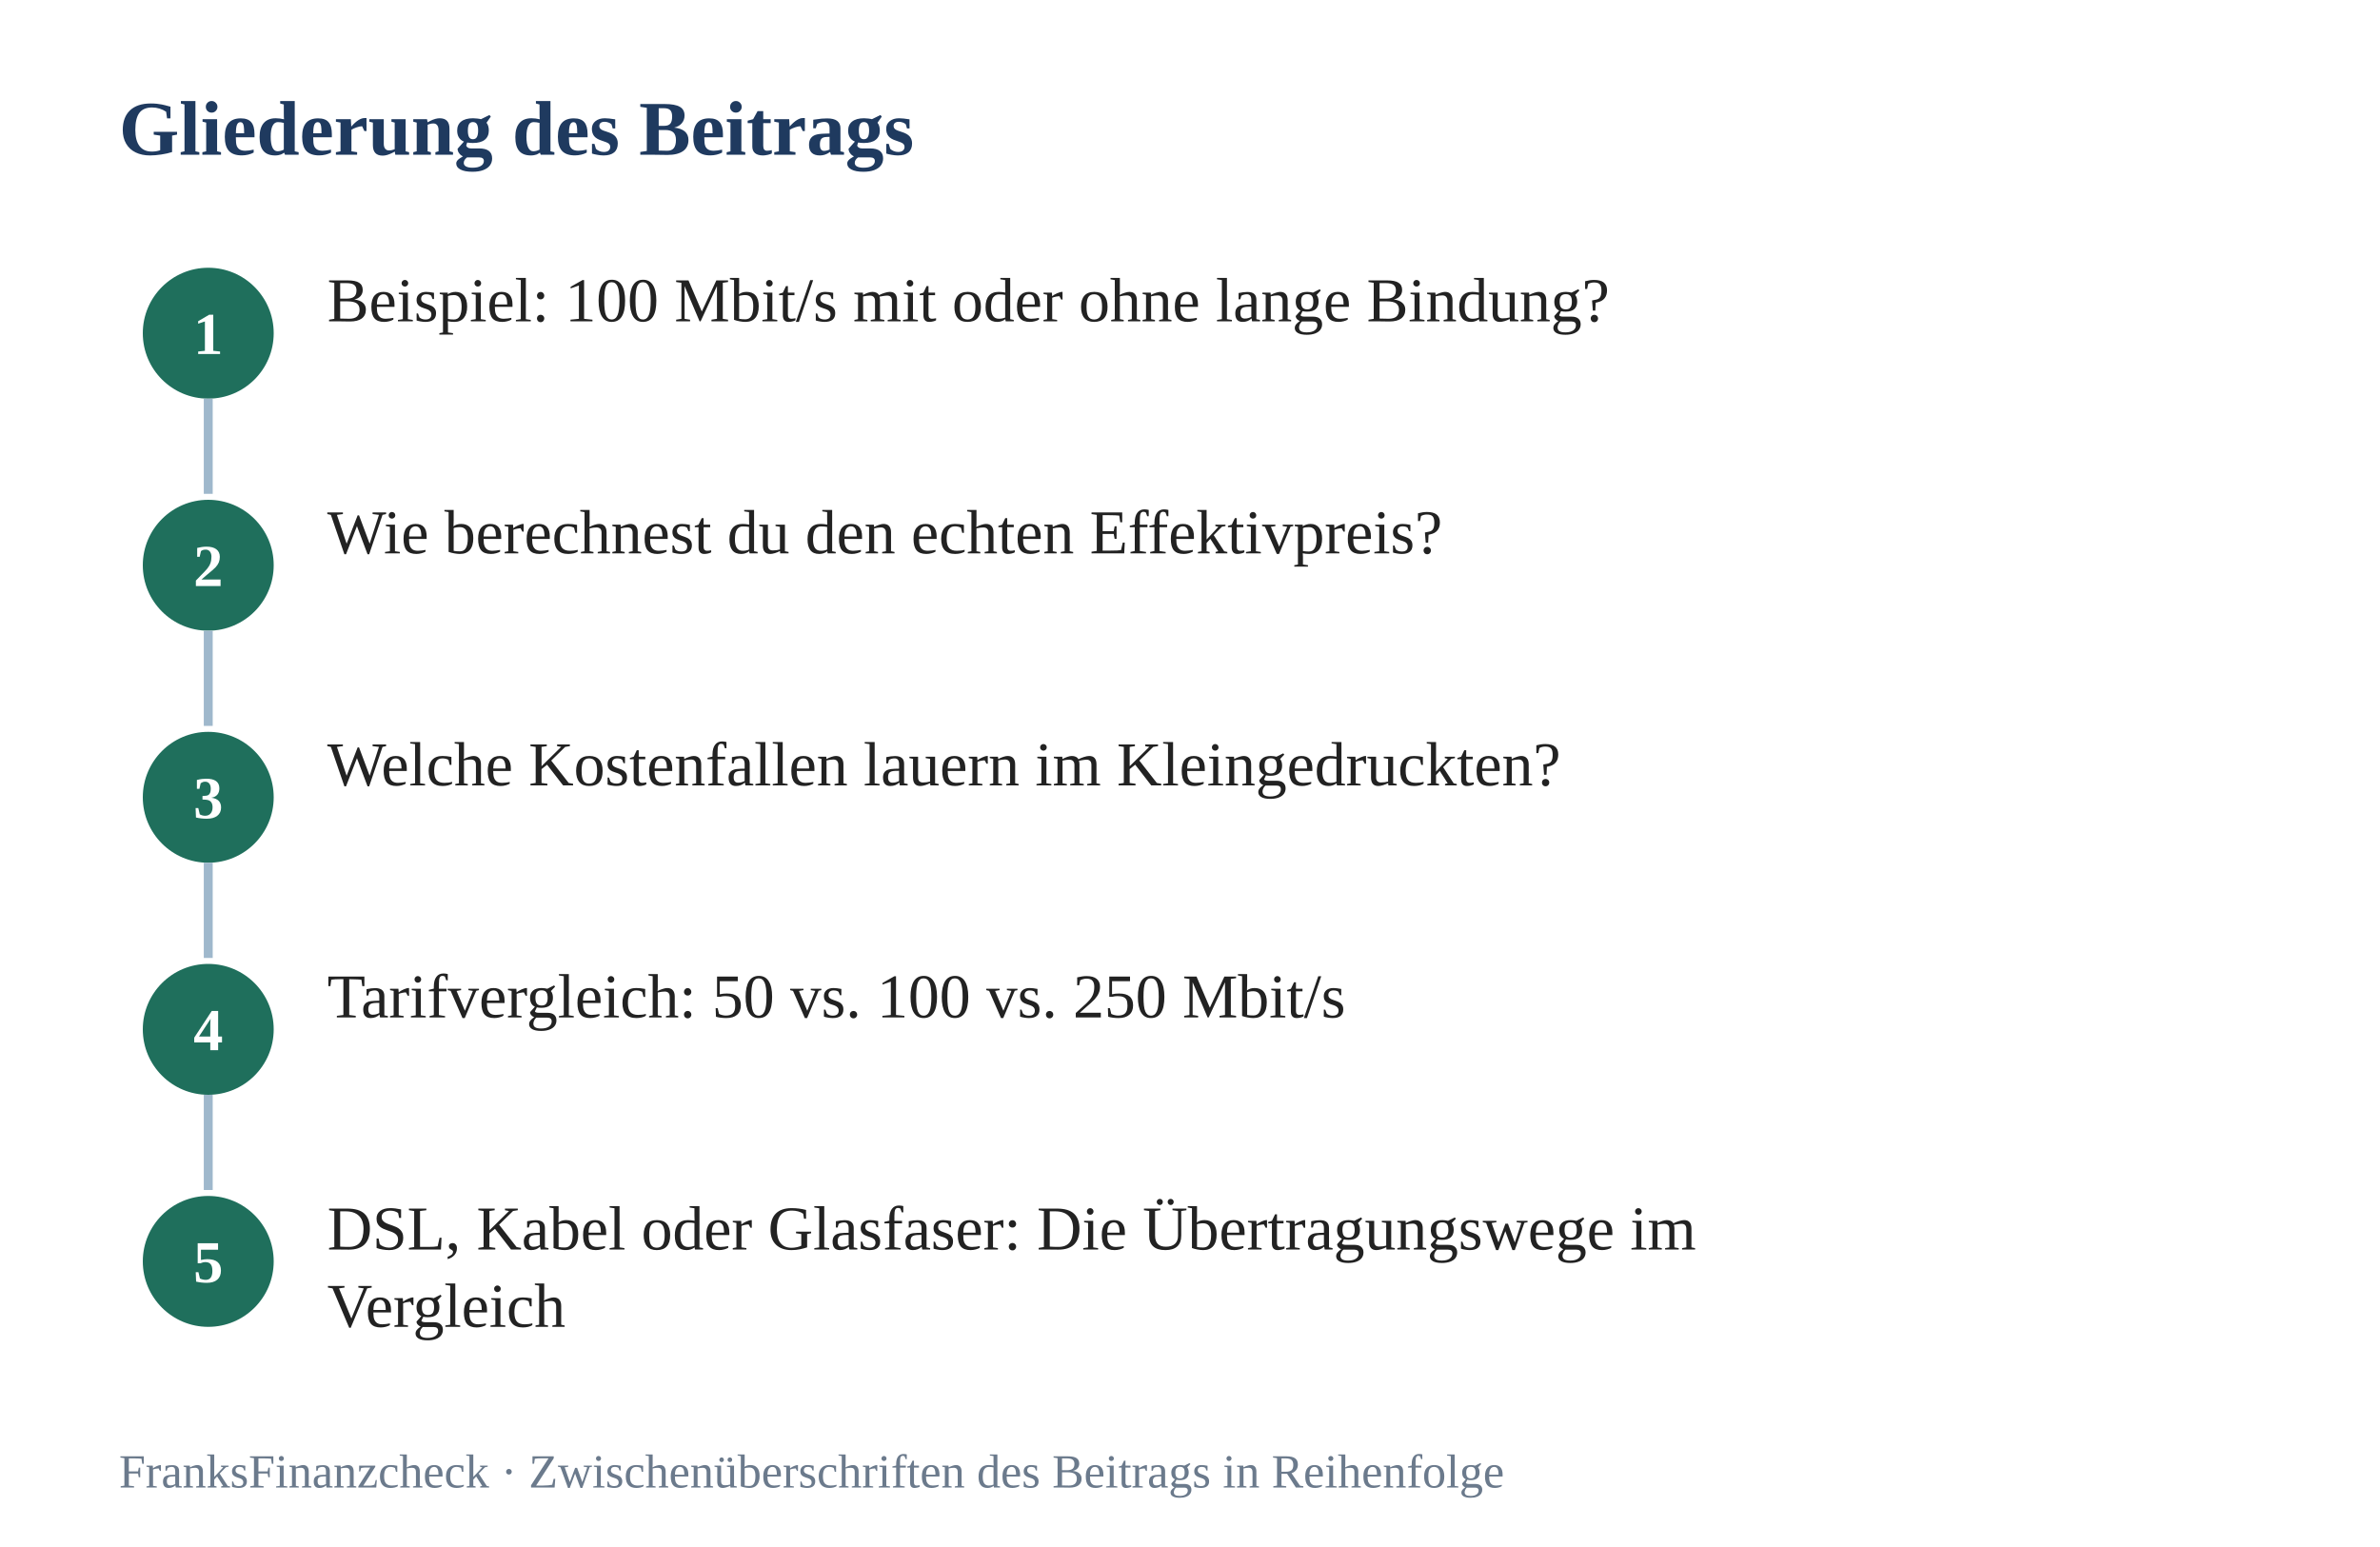
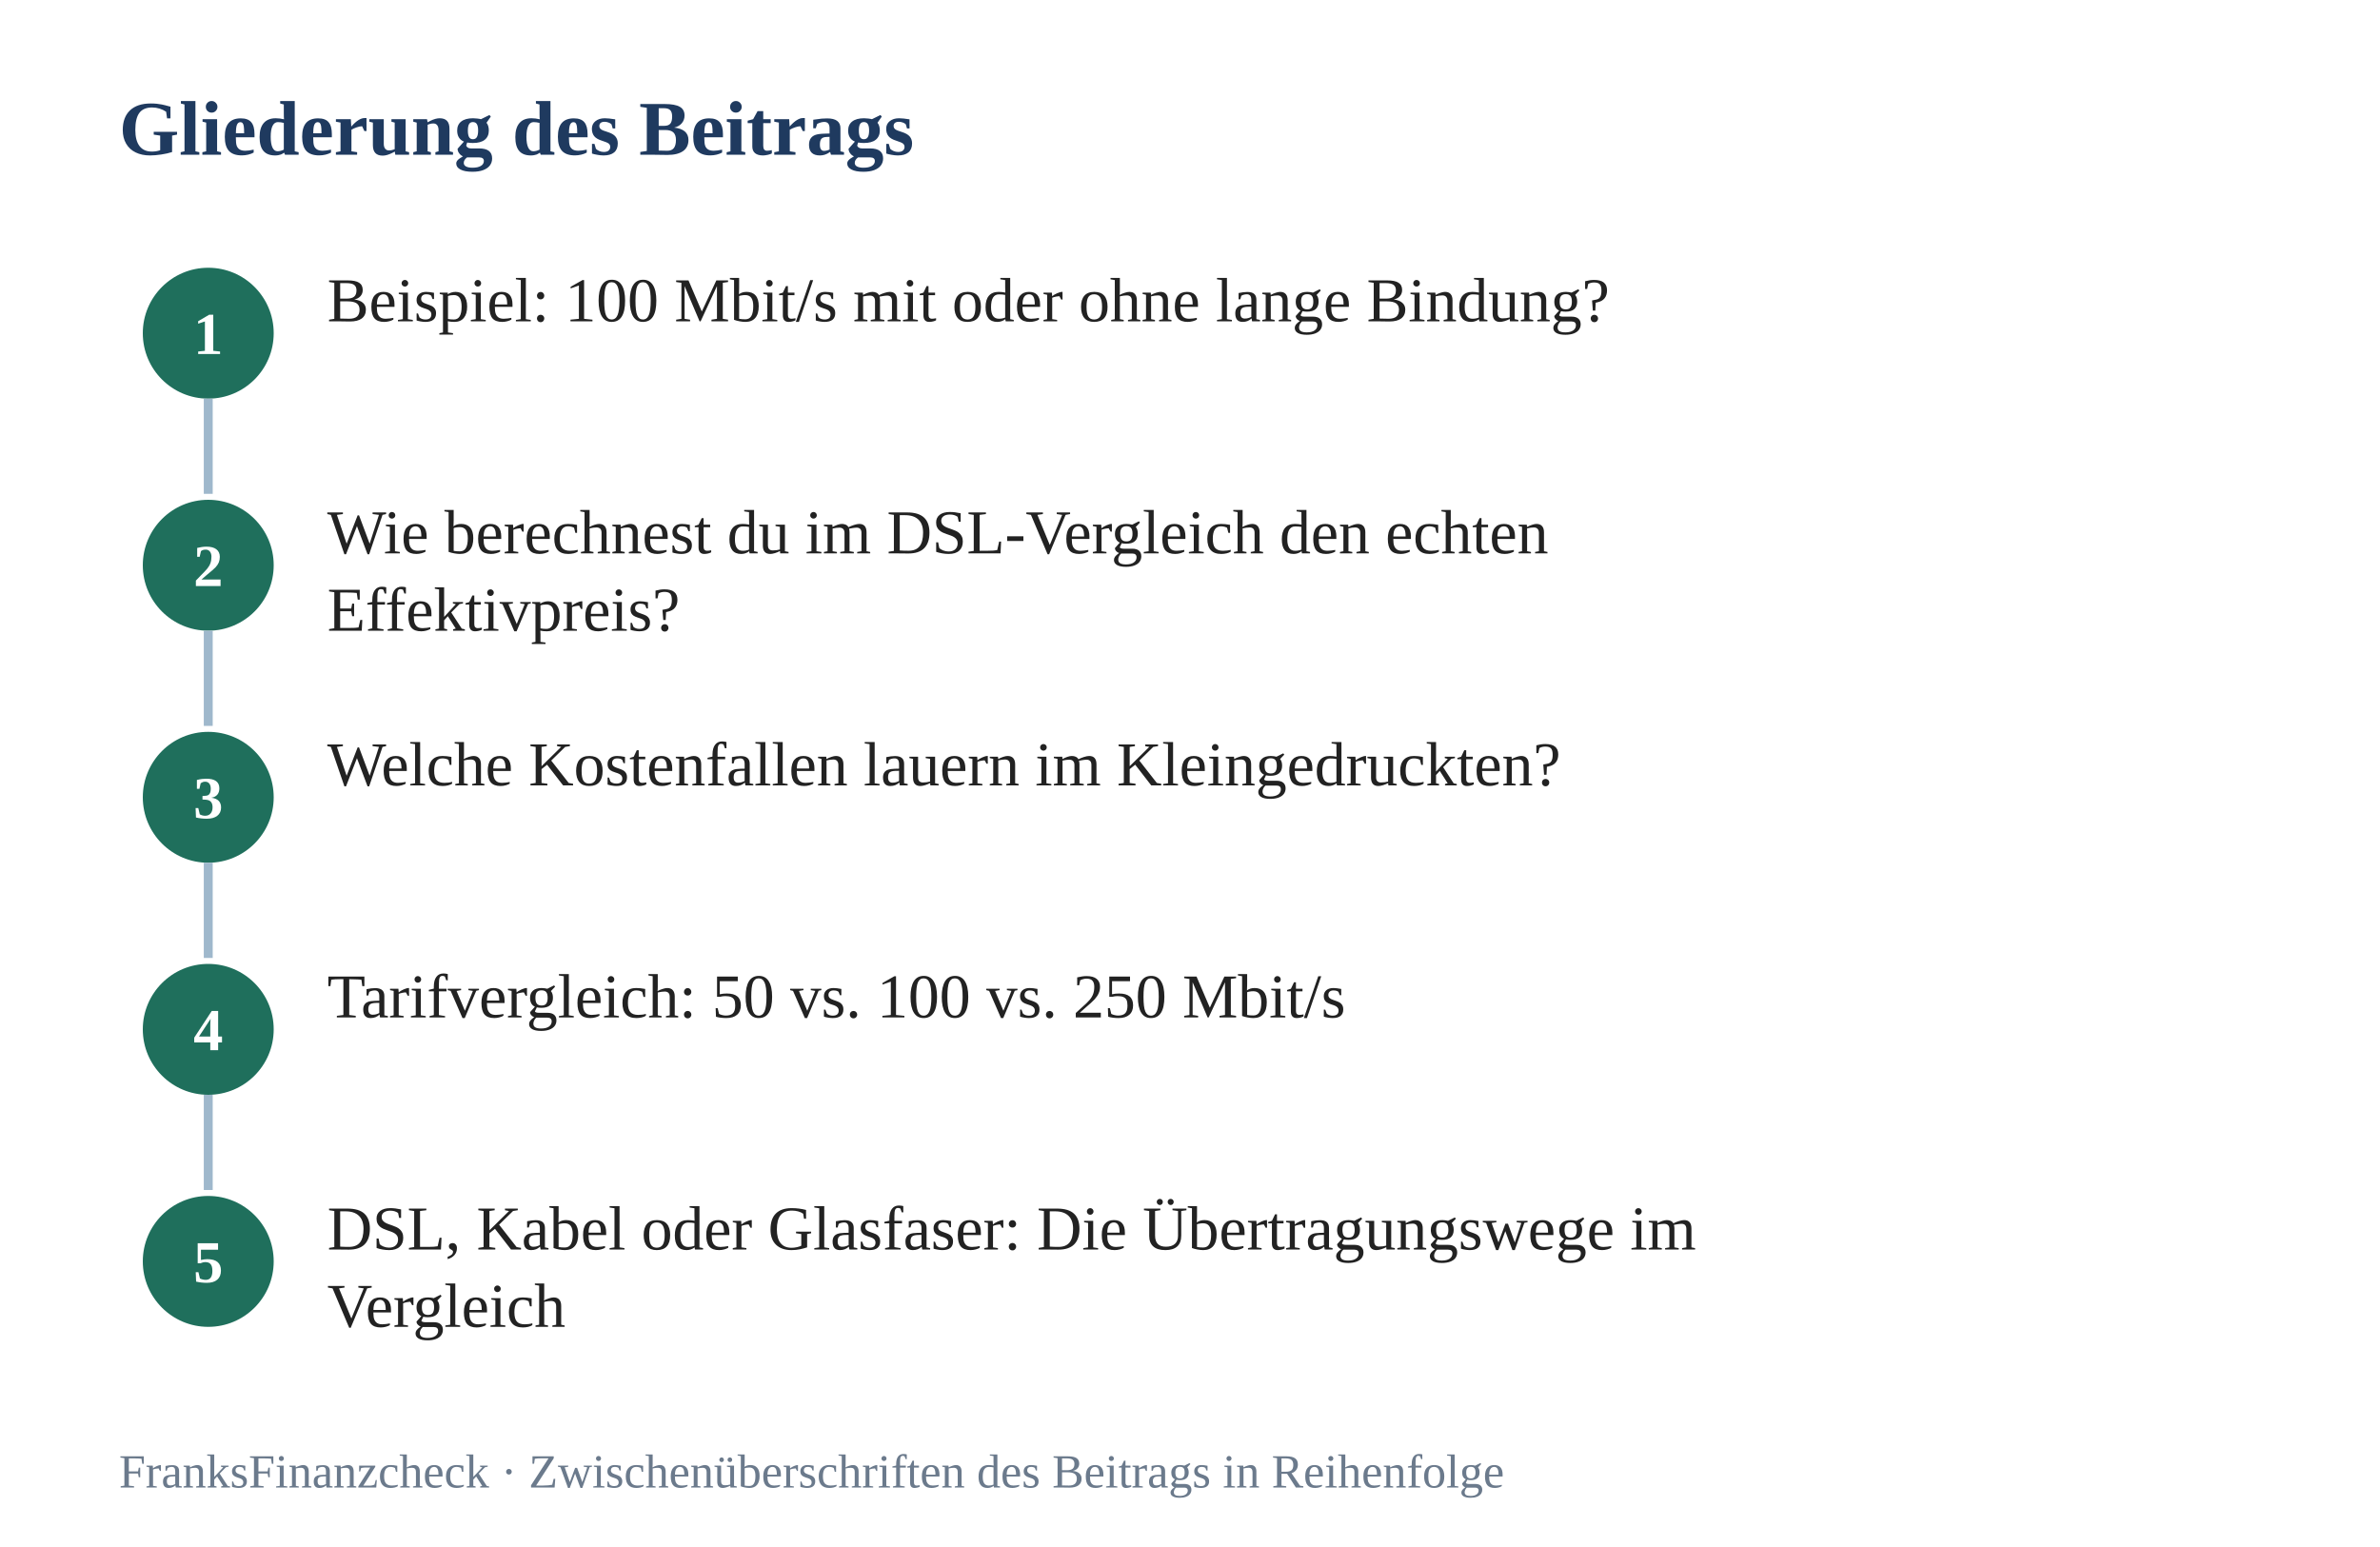
<svg xmlns="http://www.w3.org/2000/svg" width="800" height="520" viewBox="0 0 800 520" role="img" aria-label="Gliederung: DSL-Vergleich: So findest du den günstigsten Internettarif">
  <rect width="100%" height="100%" fill="#ffffff" />
  <text x="40" y="52" font-size="26" font-weight="700" fill="#1f3a5f">Gliederung des Beitrags</text>
  <circle cx="70" cy="112" r="22" fill="#1f6f5c" />
  <text x="70" y="119" font-size="20" font-weight="700" fill="#fff" text-anchor="middle">1</text>
  <text x="110" y="108" font-size="21" fill="#222">Beispiel: 100 Mbit/s mit oder ohne lange Bindung?</text>
  <line x1="70" y1="134" x2="70" y2="166" stroke="#9fb8cc" stroke-width="3" />
  <circle cx="70" cy="190" r="22" fill="#1f6f5c" />
  <text x="70" y="197" font-size="20" font-weight="700" fill="#fff" text-anchor="middle">2</text>
-   <text x="110" y="186" font-size="21" fill="#222">Wie berechnest du den echten Effektivpreis?</text>
+   <text x="110" y="186" font-size="21" fill="#222">Wie berechnest du im DSL-Vergleich den echten</text>
+   <text x="110" y="212" font-size="21" fill="#222">Effektivpreis?</text>
  <line x1="70" y1="212" x2="70" y2="244" stroke="#9fb8cc" stroke-width="3" />
  <circle cx="70" cy="268" r="22" fill="#1f6f5c" />
  <text x="70" y="275" font-size="20" font-weight="700" fill="#fff" text-anchor="middle">3</text>
  <text x="110" y="264" font-size="21" fill="#222">Welche Kostenfallen lauern im Kleingedruckten?</text>
  <line x1="70" y1="290" x2="70" y2="322" stroke="#9fb8cc" stroke-width="3" />
  <circle cx="70" cy="346" r="22" fill="#1f6f5c" />
  <text x="70" y="353" font-size="20" font-weight="700" fill="#fff" text-anchor="middle">4</text>
  <text x="110" y="342" font-size="21" fill="#222">Tarifvergleich: 50 vs. 100 vs. 250 Mbit/s</text>
  <line x1="70" y1="368" x2="70" y2="400" stroke="#9fb8cc" stroke-width="3" />
  <circle cx="70" cy="424" r="22" fill="#1f6f5c" />
  <text x="70" y="431" font-size="20" font-weight="700" fill="#fff" text-anchor="middle">5</text>
  <text x="110" y="420" font-size="21" fill="#222">DSL, Kabel oder Glasfaser: Die Übertragungswege im</text>
  <text x="110" y="446" font-size="21" fill="#222">Vergleich</text>
  <text x="40" y="500" font-size="16" fill="#6b7a8c">FranksFinanzcheck · Zwischenüberschriften des Beitrags in Reihenfolge</text>
</svg>
